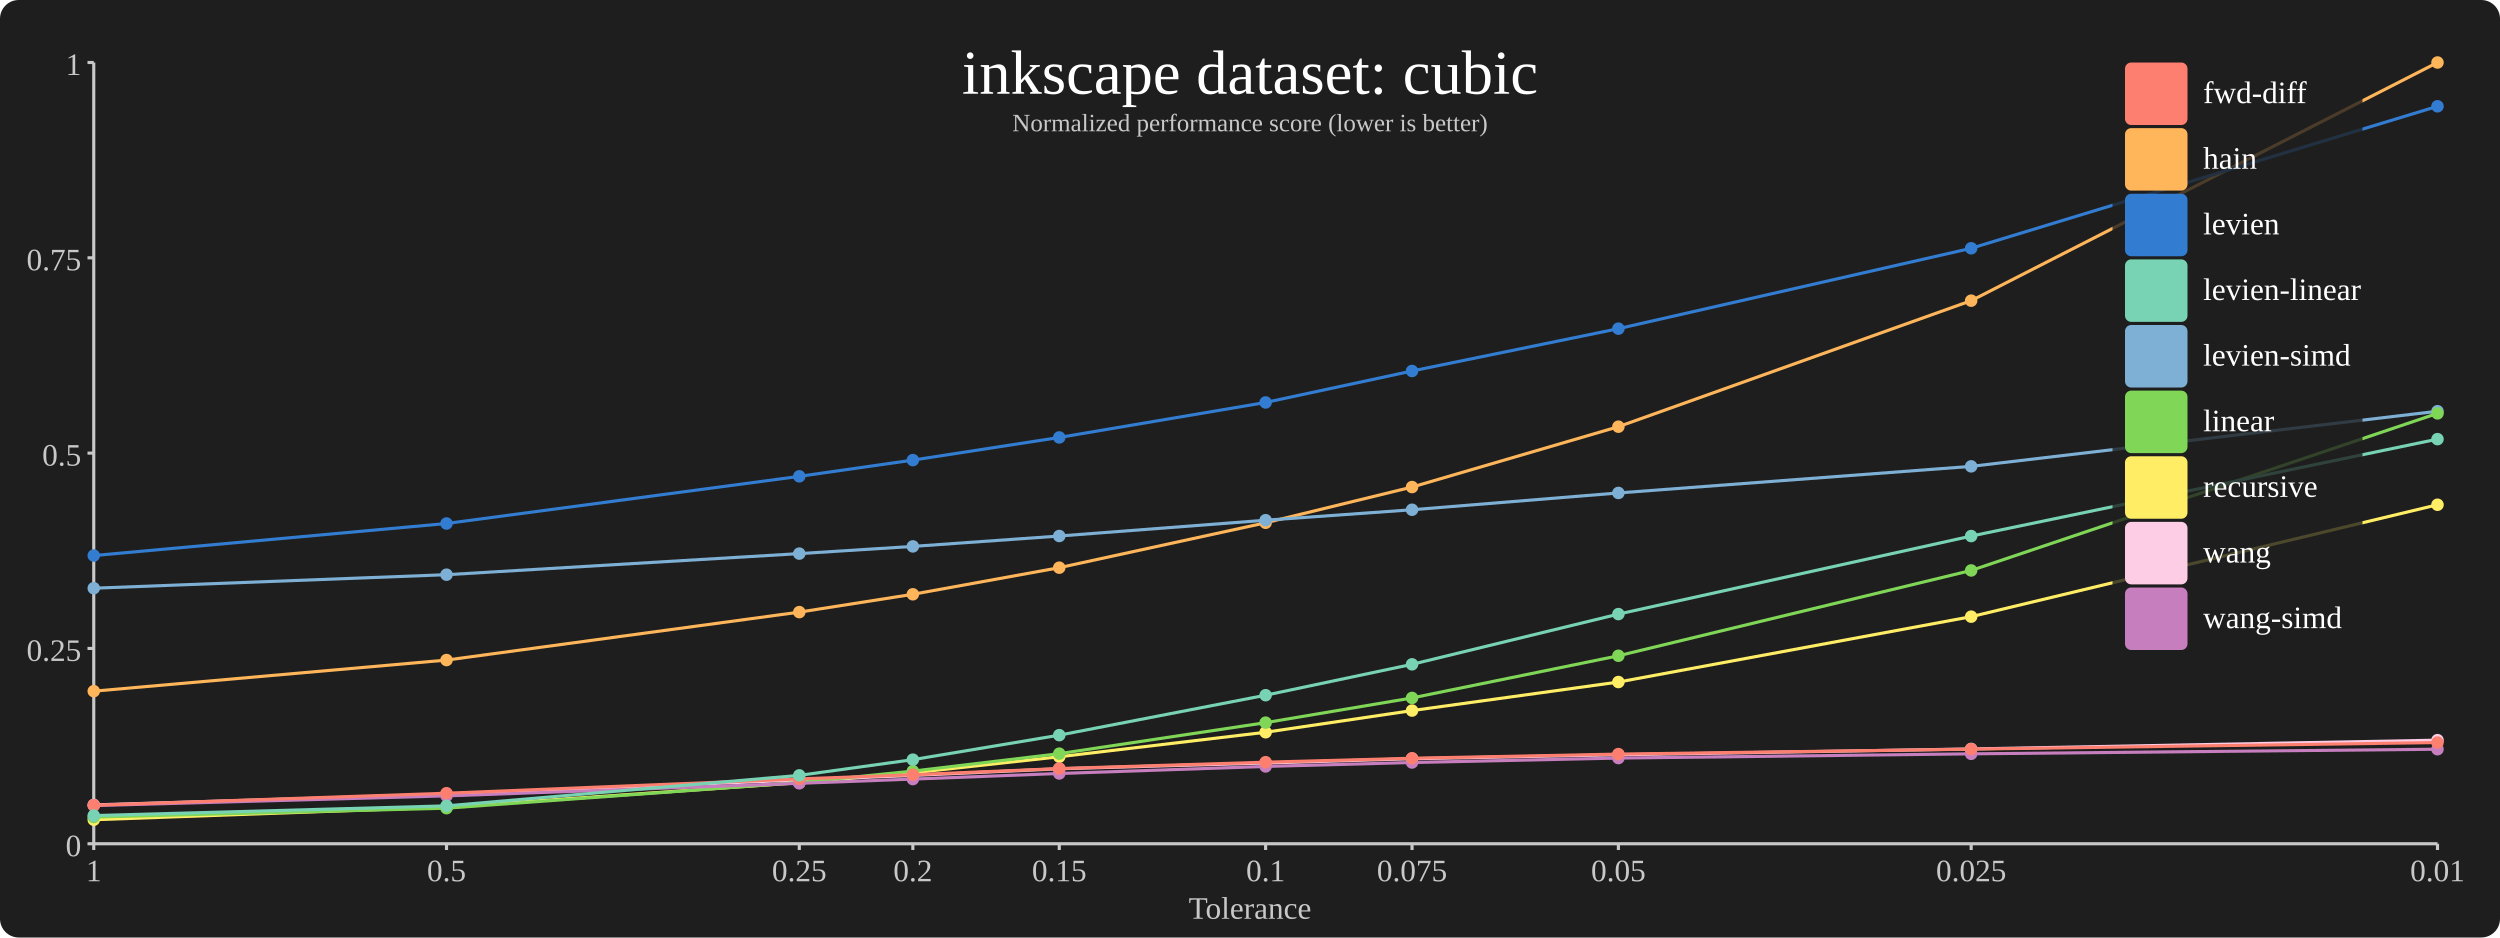
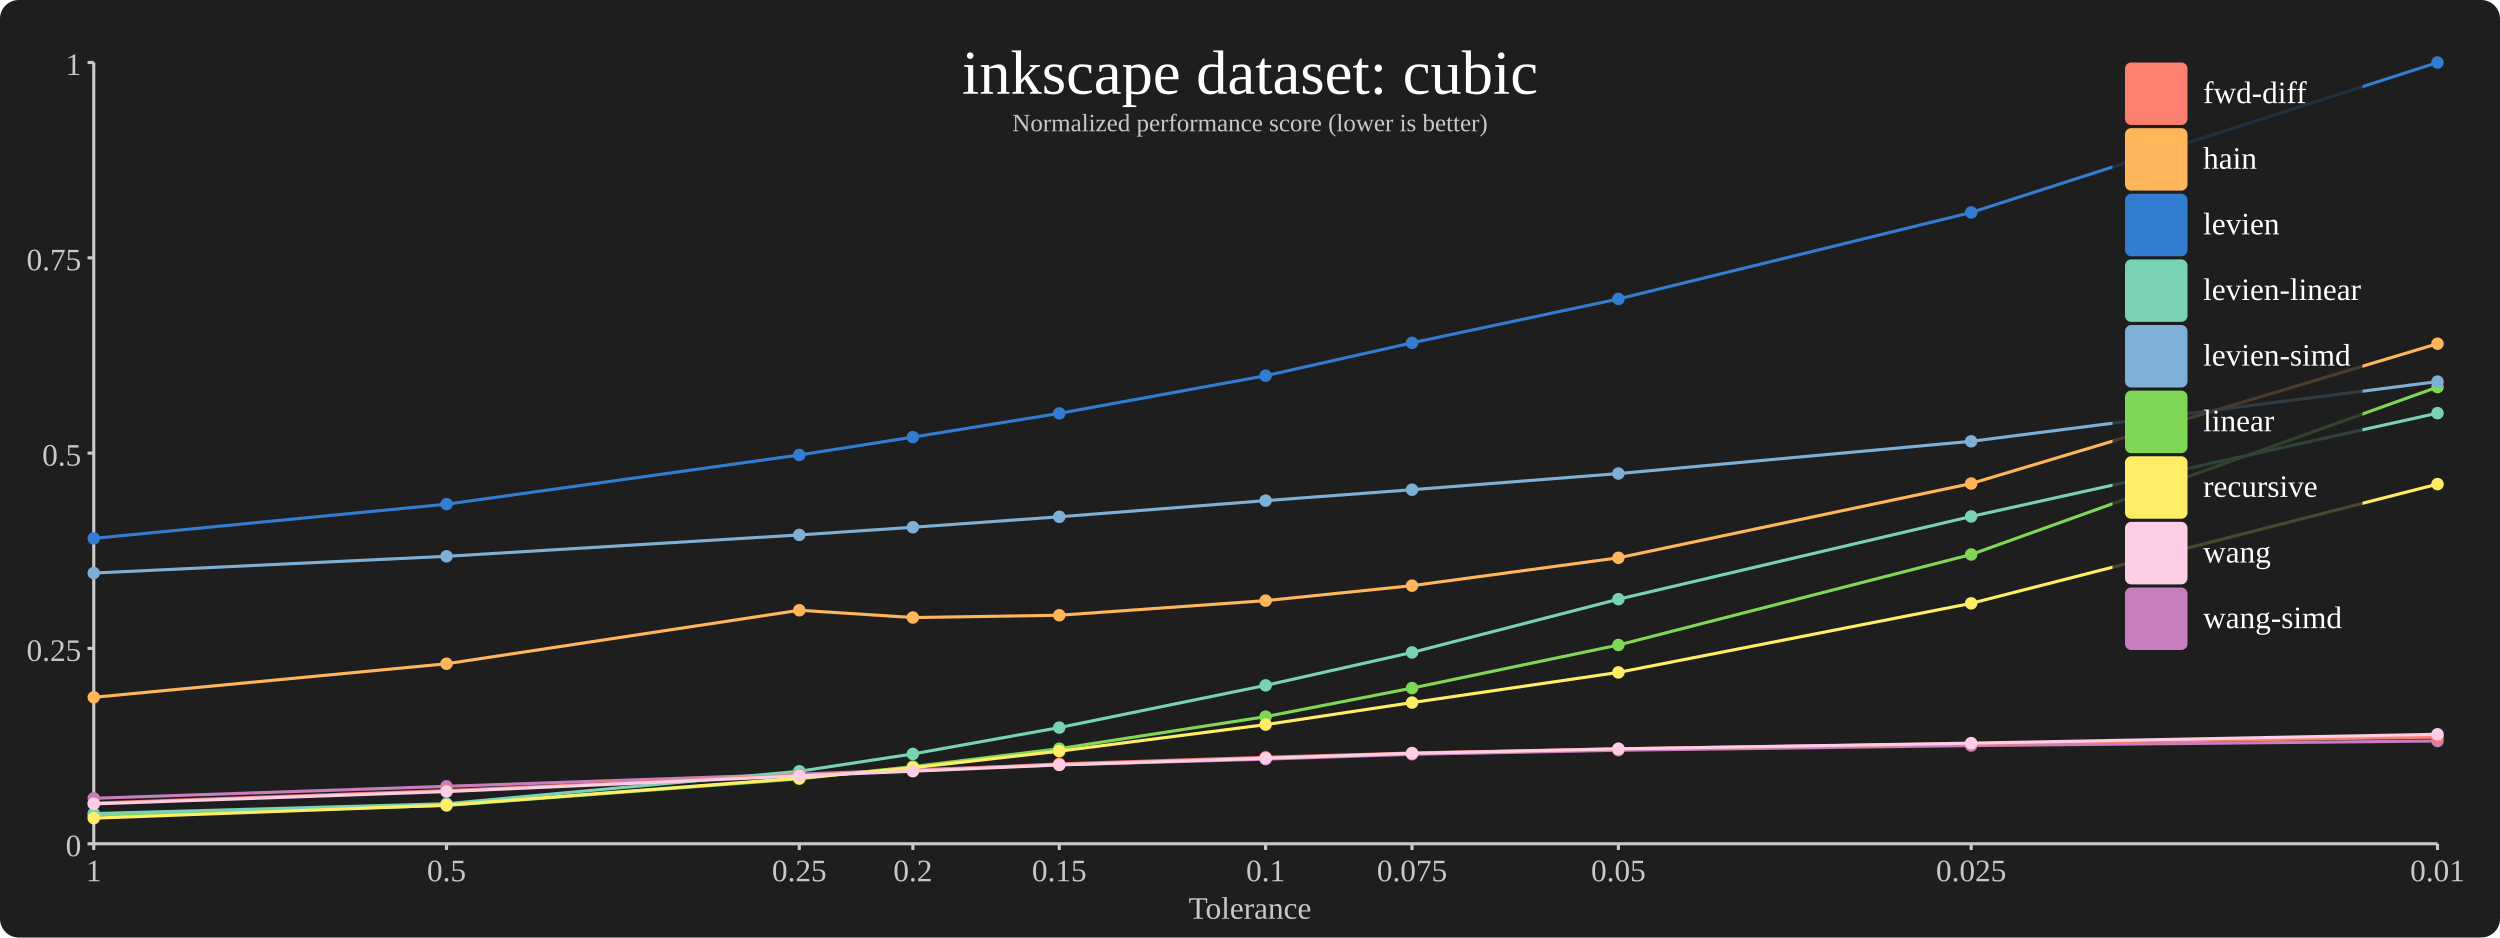
<svg xmlns="http://www.w3.org/2000/svg" viewBox="0 0 800 300">
  <rect x="0" y="0" width="800" height="300" ry="6" style="fill:rgb(30,30,30);stroke:none;fill-opacity:1;stroke-opacity:1;" />
  <path d="M 30 20 L 30 270" style="stroke:rgb(200,200,200);stroke-width:1" />
  <path d="M 30 270 L 780 270" style="stroke:rgb(200,200,200);stroke-width:1" />
  <path d="M 780 270 L 780 272" style="stroke:rgb(200,200,200);stroke-width:1" />
  <text x="780" y="282" style="font-size:10px;fill:rgb(200,200,200);text-anchor:middle;text-align:center;"> 0.01 </text>
  <path d="M 630.772 270 L 630.772 272" style="stroke:rgb(200,200,200);stroke-width:1" />
  <text x="630.772" y="282" style="font-size:10px;fill:rgb(200,200,200);text-anchor:middle;text-align:center;"> 0.025 </text>
  <path d="M 517.886 270 L 517.886 272" style="stroke:rgb(200,200,200);stroke-width:1" />
  <text x="517.886" y="282" style="font-size:10px;fill:rgb(200,200,200);text-anchor:middle;text-align:center;"> 0.05 </text>
  <path d="M 451.852 270 L 451.852 272" style="stroke:rgb(200,200,200);stroke-width:1" />
  <text x="451.852" y="282" style="font-size:10px;fill:rgb(200,200,200);text-anchor:middle;text-align:center;"> 0.075 </text>
  <path d="M 405 270 L 405 272" style="stroke:rgb(200,200,200);stroke-width:1" />
  <text x="405" y="282" style="font-size:10px;fill:rgb(200,200,200);text-anchor:middle;text-align:center;"> 0.1 </text>
  <path d="M 338.966 270 L 338.966 272" style="stroke:rgb(200,200,200);stroke-width:1" />
  <text x="338.966" y="282" style="font-size:10px;fill:rgb(200,200,200);text-anchor:middle;text-align:center;"> 0.15 </text>
  <path d="M 292.114 270 L 292.114 272" style="stroke:rgb(200,200,200);stroke-width:1" />
  <text x="292.114" y="282" style="font-size:10px;fill:rgb(200,200,200);text-anchor:middle;text-align:center;"> 0.2 </text>
  <path d="M 255.773 270 L 255.773 272" style="stroke:rgb(200,200,200);stroke-width:1" />
  <text x="255.773" y="282" style="font-size:10px;fill:rgb(200,200,200);text-anchor:middle;text-align:center;"> 0.25 </text>
  <path d="M 142.886 270 L 142.886 272" style="stroke:rgb(200,200,200);stroke-width:1" />
  <text x="142.886" y="282" style="font-size:10px;fill:rgb(200,200,200);text-anchor:middle;text-align:center;"> 0.5 </text>
  <path d="M 30 270 L 30 272" style="stroke:rgb(200,200,200);stroke-width:1" />
  <text x="30" y="282" style="font-size:10px;fill:rgb(200,200,200);text-anchor:middle;text-align:center;"> 1 </text>
  <path d="M 28 270 L 30 270" style="stroke:rgb(200,200,200);stroke-width:1" />
  <text x="26" y="274" style="font-size:10px;fill:rgb(200,200,200);text-anchor:end;text-align:right;"> 0 </text>
  <path d="M 28 207.5 L 30 207.5" style="stroke:rgb(200,200,200);stroke-width:1" />
  <text x="26" y="211.5" style="font-size:10px;fill:rgb(200,200,200);text-anchor:end;text-align:right;"> 0.25 </text>
  <path d="M 28 145 L 30 145" style="stroke:rgb(200,200,200);stroke-width:1" />
  <text x="26" y="149" style="font-size:10px;fill:rgb(200,200,200);text-anchor:end;text-align:right;"> 0.5 </text>
  <path d="M 28 82.5 L 30 82.5" style="stroke:rgb(200,200,200);stroke-width:1" />
  <text x="26" y="86.5" style="font-size:10px;fill:rgb(200,200,200);text-anchor:end;text-align:right;"> 0.75 </text>
  <path d="M 28 20 L 30 20" style="stroke:rgb(200,200,200);stroke-width:1" />
  <text x="26" y="24" style="font-size:10px;fill:rgb(200,200,200);text-anchor:end;text-align:right;"> 1 </text>
  <text x="400" y="294" style="font-size:10px;fill:rgb(200,200,200);text-anchor:middle;text-align:center;"> Tolerance </text>
-   <circle cx="780" cy="20" r="2" style="fill:rgb(255,181,90);stroke:none;fill-opacity:1;stroke-opacity:1;" />
-   <path d="M 780 20 L 630.772 96.215" style="stroke:rgb(255,181,90);stroke-width:1" />
-   <circle cx="630.772" cy="96.215" r="2" style="fill:rgb(255,181,90);stroke:none;fill-opacity:1;stroke-opacity:1;" />
-   <path d="M 630.772 96.215 L 517.886 136.537" style="stroke:rgb(255,181,90);stroke-width:1" />
-   <circle cx="517.886" cy="136.537" r="2" style="fill:rgb(255,181,90);stroke:none;fill-opacity:1;stroke-opacity:1;" />
-   <path d="M 517.886 136.537 L 451.852 155.855" style="stroke:rgb(255,181,90);stroke-width:1" />
-   <circle cx="451.852" cy="155.855" r="2" style="fill:rgb(255,181,90);stroke:none;fill-opacity:1;stroke-opacity:1;" />
-   <path d="M 451.852 155.855 L 405 167.287" style="stroke:rgb(255,181,90);stroke-width:1" />
-   <circle cx="405" cy="167.287" r="2" style="fill:rgb(255,181,90);stroke:none;fill-opacity:1;stroke-opacity:1;" />
-   <path d="M 405 167.287 L 338.966 181.655" style="stroke:rgb(255,181,90);stroke-width:1" />
-   <circle cx="338.966" cy="181.655" r="2" style="fill:rgb(255,181,90);stroke:none;fill-opacity:1;stroke-opacity:1;" />
-   <path d="M 338.966 181.655 L 292.114 190.17" style="stroke:rgb(255,181,90);stroke-width:1" />
-   <circle cx="292.114" cy="190.17" r="2" style="fill:rgb(255,181,90);stroke:none;fill-opacity:1;stroke-opacity:1;" />
-   <path d="M 292.114 190.17 L 255.773 195.877" style="stroke:rgb(255,181,90);stroke-width:1" />
-   <circle cx="255.773" cy="195.877" r="2" style="fill:rgb(255,181,90);stroke:none;fill-opacity:1;stroke-opacity:1;" />
-   <path d="M 255.773 195.877 L 142.886 211.22" style="stroke:rgb(255,181,90);stroke-width:1" />
-   <circle cx="142.886" cy="211.22" r="2" style="fill:rgb(255,181,90);stroke:none;fill-opacity:1;stroke-opacity:1;" />
-   <path d="M 142.886 211.22 L 30 221.175" style="stroke:rgb(255,181,90);stroke-width:1" />
-   <circle cx="30" cy="221.175" r="2" style="fill:rgb(255,181,90);stroke:none;fill-opacity:1;stroke-opacity:1;" />
-   <circle cx="780" cy="161.52" r="2" style="fill:rgb(255,238,101);stroke:none;fill-opacity:1;stroke-opacity:1;" />
-   <path d="M 780 161.52 L 630.772 197.332" style="stroke:rgb(255,238,101);stroke-width:1" />
-   <circle cx="630.772" cy="197.332" r="2" style="fill:rgb(255,238,101);stroke:none;fill-opacity:1;stroke-opacity:1;" />
-   <path d="M 630.772 197.332 L 517.886 218.25" style="stroke:rgb(255,238,101);stroke-width:1" />
-   <circle cx="517.886" cy="218.25" r="2" style="fill:rgb(255,238,101);stroke:none;fill-opacity:1;stroke-opacity:1;" />
-   <path d="M 517.886 218.25 L 451.852 227.382" style="stroke:rgb(255,238,101);stroke-width:1" />
-   <circle cx="451.852" cy="227.382" r="2" style="fill:rgb(255,238,101);stroke:none;fill-opacity:1;stroke-opacity:1;" />
-   <path d="M 451.852 227.382 L 405 234.317" style="stroke:rgb(255,238,101);stroke-width:1" />
-   <circle cx="405" cy="234.317" r="2" style="fill:rgb(255,238,101);stroke:none;fill-opacity:1;stroke-opacity:1;" />
-   <path d="M 405 234.317 L 338.966 242.157" style="stroke:rgb(255,238,101);stroke-width:1" />
-   <circle cx="338.966" cy="242.157" r="2" style="fill:rgb(255,238,101);stroke:none;fill-opacity:1;stroke-opacity:1;" />
-   <path d="M 338.966 242.157 L 292.114 247.295" style="stroke:rgb(255,238,101);stroke-width:1" />
-   <circle cx="292.114" cy="247.295" r="2" style="fill:rgb(255,238,101);stroke:none;fill-opacity:1;stroke-opacity:1;" />
-   <path d="M 292.114 247.295 L 255.773 250.465" style="stroke:rgb(255,238,101);stroke-width:1" />
-   <circle cx="255.773" cy="250.465" r="2" style="fill:rgb(255,238,101);stroke:none;fill-opacity:1;stroke-opacity:1;" />
-   <path d="M 255.773 250.465 L 142.886 258.267" style="stroke:rgb(255,238,101);stroke-width:1" />
-   <circle cx="142.886" cy="258.267" r="2" style="fill:rgb(255,238,101);stroke:none;fill-opacity:1;stroke-opacity:1;" />
-   <path d="M 142.886 258.267 L 30 262.315" style="stroke:rgb(255,238,101);stroke-width:1" />
-   <circle cx="30" cy="262.315" r="2" style="fill:rgb(255,238,101);stroke:none;fill-opacity:1;stroke-opacity:1;" />
-   <circle cx="780" cy="236.853" r="2" style="fill:rgb(253,204,229);stroke:none;fill-opacity:1;stroke-opacity:1;" />
-   <path d="M 780 236.853 L 630.772 239.665" style="stroke:rgb(253,204,229);stroke-width:1" />
-   <circle cx="630.772" cy="239.665" r="2" style="fill:rgb(253,204,229);stroke:none;fill-opacity:1;stroke-opacity:1;" />
-   <path d="M 630.772 239.665 L 517.886 241.525" style="stroke:rgb(253,204,229);stroke-width:1" />
-   <circle cx="517.886" cy="241.525" r="2" style="fill:rgb(253,204,229);stroke:none;fill-opacity:1;stroke-opacity:1;" />
-   <path d="M 517.886 241.525 L 451.852 242.79" style="stroke:rgb(253,204,229);stroke-width:1" />
-   <circle cx="451.852" cy="242.79" r="2" style="fill:rgb(253,204,229);stroke:none;fill-opacity:1;stroke-opacity:1;" />
-   <path d="M 451.852 242.79 L 405 244.165" style="stroke:rgb(253,204,229);stroke-width:1" />
-   <circle cx="405" cy="244.165" r="2" style="fill:rgb(253,204,229);stroke:none;fill-opacity:1;stroke-opacity:1;" />
-   <path d="M 405 244.165 L 338.966 245.998" style="stroke:rgb(253,204,229);stroke-width:1" />
-   <circle cx="338.966" cy="245.998" r="2" style="fill:rgb(253,204,229);stroke:none;fill-opacity:1;stroke-opacity:1;" />
-   <path d="M 338.966 245.998 L 292.114 248.125" style="stroke:rgb(253,204,229);stroke-width:1" />
-   <circle cx="292.114" cy="248.125" r="2" style="fill:rgb(253,204,229);stroke:none;fill-opacity:1;stroke-opacity:1;" />
-   <path d="M 292.114 248.125 L 255.773 249.577" style="stroke:rgb(253,204,229);stroke-width:1" />
-   <circle cx="255.773" cy="249.577" r="2" style="fill:rgb(253,204,229);stroke:none;fill-opacity:1;stroke-opacity:1;" />
-   <path d="M 255.773 249.577 L 142.886 254.15" style="stroke:rgb(253,204,229);stroke-width:1" />
-   <circle cx="142.886" cy="254.15" r="2" style="fill:rgb(253,204,229);stroke:none;fill-opacity:1;stroke-opacity:1;" />
-   <path d="M 142.886 254.15 L 30 257.562" style="stroke:rgb(253,204,229);stroke-width:1" />
-   <circle cx="30" cy="257.562" r="2" style="fill:rgb(253,204,229);stroke:none;fill-opacity:1;stroke-opacity:1;" />
-   <circle cx="780" cy="131.595" r="2" style="fill:rgb(126,176,213);stroke:none;fill-opacity:1;stroke-opacity:1;" />
-   <path d="M 780 131.595 L 630.772 149.235" style="stroke:rgb(126,176,213);stroke-width:1" />
-   <circle cx="630.772" cy="149.235" r="2" style="fill:rgb(126,176,213);stroke:none;fill-opacity:1;stroke-opacity:1;" />
-   <path d="M 630.772 149.235 L 517.886 157.743" style="stroke:rgb(126,176,213);stroke-width:1" />
-   <circle cx="517.886" cy="157.743" r="2" style="fill:rgb(126,176,213);stroke:none;fill-opacity:1;stroke-opacity:1;" />
-   <path d="M 517.886 157.743 L 451.852 163.12" style="stroke:rgb(126,176,213);stroke-width:1" />
-   <circle cx="451.852" cy="163.12" r="2" style="fill:rgb(126,176,213);stroke:none;fill-opacity:1;stroke-opacity:1;" />
-   <path d="M 451.852 163.12 L 405 166.468" style="stroke:rgb(126,176,213);stroke-width:1" />
-   <circle cx="405" cy="166.468" r="2" style="fill:rgb(126,176,213);stroke:none;fill-opacity:1;stroke-opacity:1;" />
-   <path d="M 405 166.468 L 338.966 171.522" style="stroke:rgb(126,176,213);stroke-width:1" />
-   <circle cx="338.966" cy="171.522" r="2" style="fill:rgb(126,176,213);stroke:none;fill-opacity:1;stroke-opacity:1;" />
-   <path d="M 338.966 171.522 L 292.114 174.85" style="stroke:rgb(126,176,213);stroke-width:1" />
-   <circle cx="292.114" cy="174.85" r="2" style="fill:rgb(126,176,213);stroke:none;fill-opacity:1;stroke-opacity:1;" />
-   <path d="M 292.114 174.85 L 255.773 177.155" style="stroke:rgb(126,176,213);stroke-width:1" />
-   <circle cx="255.773" cy="177.155" r="2" style="fill:rgb(126,176,213);stroke:none;fill-opacity:1;stroke-opacity:1;" />
-   <path d="M 255.773 177.155 L 142.886 183.9" style="stroke:rgb(126,176,213);stroke-width:1" />
-   <circle cx="142.886" cy="183.9" r="2" style="fill:rgb(126,176,213);stroke:none;fill-opacity:1;stroke-opacity:1;" />
-   <path d="M 142.886 183.9 L 30 188.228" style="stroke:rgb(126,176,213);stroke-width:1" />
-   <circle cx="30" cy="188.228" r="2" style="fill:rgb(126,176,213);stroke:none;fill-opacity:1;stroke-opacity:1;" />
-   <circle cx="780" cy="132.278" r="2" style="fill:rgb(128,214,87);stroke:none;fill-opacity:1;stroke-opacity:1;" />
-   <path d="M 780 132.278 L 630.772 182.54" style="stroke:rgb(128,214,87);stroke-width:1" />
-   <circle cx="630.772" cy="182.54" r="2" style="fill:rgb(128,214,87);stroke:none;fill-opacity:1;stroke-opacity:1;" />
-   <path d="M 630.772 182.54 L 517.886 209.845" style="stroke:rgb(128,214,87);stroke-width:1" />
-   <circle cx="517.886" cy="209.845" r="2" style="fill:rgb(128,214,87);stroke:none;fill-opacity:1;stroke-opacity:1;" />
-   <path d="M 517.886 209.845 L 451.852 223.338" style="stroke:rgb(128,214,87);stroke-width:1" />
-   <circle cx="451.852" cy="223.338" r="2" style="fill:rgb(128,214,87);stroke:none;fill-opacity:1;stroke-opacity:1;" />
-   <path d="M 451.852 223.338 L 405 231.248" style="stroke:rgb(128,214,87);stroke-width:1" />
-   <circle cx="405" cy="231.248" r="2" style="fill:rgb(128,214,87);stroke:none;fill-opacity:1;stroke-opacity:1;" />
-   <path d="M 405 231.248 L 338.966 241.167" style="stroke:rgb(128,214,87);stroke-width:1" />
-   <circle cx="338.966" cy="241.167" r="2" style="fill:rgb(128,214,87);stroke:none;fill-opacity:1;stroke-opacity:1;" />
-   <path d="M 338.966 241.167 L 292.114 246.75" style="stroke:rgb(128,214,87);stroke-width:1" />
-   <circle cx="292.114" cy="246.75" r="2" style="fill:rgb(128,214,87);stroke:none;fill-opacity:1;stroke-opacity:1;" />
-   <path d="M 292.114 246.75 L 255.773 250.403" style="stroke:rgb(128,214,87);stroke-width:1" />
-   <circle cx="255.773" cy="250.403" r="2" style="fill:rgb(128,214,87);stroke:none;fill-opacity:1;stroke-opacity:1;" />
-   <path d="M 255.773 250.403 L 142.886 258.618" style="stroke:rgb(128,214,87);stroke-width:1" />
-   <circle cx="142.886" cy="258.618" r="2" style="fill:rgb(128,214,87);stroke:none;fill-opacity:1;stroke-opacity:1;" />
-   <path d="M 142.886 258.618 L 30 261.46" style="stroke:rgb(128,214,87);stroke-width:1" />
-   <circle cx="30" cy="261.46" r="2" style="fill:rgb(128,214,87);stroke:none;fill-opacity:1;stroke-opacity:1;" />
-   <circle cx="780" cy="239.75" r="2" style="fill:rgb(199,126,190);stroke:none;fill-opacity:1;stroke-opacity:1;" />
-   <path d="M 780 239.75 L 630.772 241.228" style="stroke:rgb(199,126,190);stroke-width:1" />
-   <circle cx="630.772" cy="241.228" r="2" style="fill:rgb(199,126,190);stroke:none;fill-opacity:1;stroke-opacity:1;" />
-   <path d="M 630.772 241.228 L 517.886 242.583" style="stroke:rgb(199,126,190);stroke-width:1" />
-   <circle cx="517.886" cy="242.583" r="2" style="fill:rgb(199,126,190);stroke:none;fill-opacity:1;stroke-opacity:1;" />
-   <path d="M 517.886 242.583 L 451.852 244.002" style="stroke:rgb(199,126,190);stroke-width:1" />
-   <circle cx="451.852" cy="244.002" r="2" style="fill:rgb(199,126,190);stroke:none;fill-opacity:1;stroke-opacity:1;" />
-   <path d="M 451.852 244.002 L 405 245.257" style="stroke:rgb(199,126,190);stroke-width:1" />
-   <circle cx="405" cy="245.257" r="2" style="fill:rgb(199,126,190);stroke:none;fill-opacity:1;stroke-opacity:1;" />
-   <path d="M 405 245.257 L 338.966 247.512" style="stroke:rgb(199,126,190);stroke-width:1" />
-   <circle cx="338.966" cy="247.512" r="2" style="fill:rgb(199,126,190);stroke:none;fill-opacity:1;stroke-opacity:1;" />
-   <path d="M 338.966 247.512 L 292.114 249.308" style="stroke:rgb(199,126,190);stroke-width:1" />
-   <circle cx="292.114" cy="249.308" r="2" style="fill:rgb(199,126,190);stroke:none;fill-opacity:1;stroke-opacity:1;" />
-   <path d="M 292.114 249.308 L 255.773 250.657" style="stroke:rgb(199,126,190);stroke-width:1" />
-   <circle cx="255.773" cy="250.657" r="2" style="fill:rgb(199,126,190);stroke:none;fill-opacity:1;stroke-opacity:1;" />
-   <path d="M 255.773 250.657 L 142.886 254.678" style="stroke:rgb(199,126,190);stroke-width:1" />
-   <circle cx="142.886" cy="254.678" r="2" style="fill:rgb(199,126,190);stroke:none;fill-opacity:1;stroke-opacity:1;" />
-   <path d="M 142.886 254.678 L 30 257.783" style="stroke:rgb(199,126,190);stroke-width:1" />
-   <circle cx="30" cy="257.783" r="2" style="fill:rgb(199,126,190);stroke:none;fill-opacity:1;stroke-opacity:1;" />
-   <circle cx="780" cy="34.012" r="2" style="fill:rgb(50,125,209);stroke:none;fill-opacity:1;stroke-opacity:1;" />
-   <path d="M 780 34.012 L 630.772 79.45" style="stroke:rgb(50,125,209);stroke-width:1" />
-   <circle cx="630.772" cy="79.45" r="2" style="fill:rgb(50,125,209);stroke:none;fill-opacity:1;stroke-opacity:1;" />
-   <path d="M 630.772 79.45 L 517.886 105.172" style="stroke:rgb(50,125,209);stroke-width:1" />
-   <circle cx="517.886" cy="105.172" r="2" style="fill:rgb(50,125,209);stroke:none;fill-opacity:1;stroke-opacity:1;" />
-   <path d="M 517.886 105.172 L 451.852 118.715" style="stroke:rgb(50,125,209);stroke-width:1" />
-   <circle cx="451.852" cy="118.715" r="2" style="fill:rgb(50,125,209);stroke:none;fill-opacity:1;stroke-opacity:1;" />
-   <path d="M 451.852 118.715 L 405 128.782" style="stroke:rgb(50,125,209);stroke-width:1" />
-   <circle cx="405" cy="128.782" r="2" style="fill:rgb(50,125,209);stroke:none;fill-opacity:1;stroke-opacity:1;" />
-   <path d="M 405 128.782 L 338.966 139.982" style="stroke:rgb(50,125,209);stroke-width:1" />
-   <circle cx="338.966" cy="139.982" r="2" style="fill:rgb(50,125,209);stroke:none;fill-opacity:1;stroke-opacity:1;" />
-   <path d="M 338.966 139.982 L 292.114 147.232" style="stroke:rgb(50,125,209);stroke-width:1" />
-   <circle cx="292.114" cy="147.232" r="2" style="fill:rgb(50,125,209);stroke:none;fill-opacity:1;stroke-opacity:1;" />
-   <path d="M 292.114 147.232 L 255.773 152.427" style="stroke:rgb(50,125,209);stroke-width:1" />
-   <circle cx="255.773" cy="152.427" r="2" style="fill:rgb(50,125,209);stroke:none;fill-opacity:1;stroke-opacity:1;" />
-   <path d="M 255.773 152.427 L 142.886 167.518" style="stroke:rgb(50,125,209);stroke-width:1" />
-   <circle cx="142.886" cy="167.518" r="2" style="fill:rgb(50,125,209);stroke:none;fill-opacity:1;stroke-opacity:1;" />
-   <path d="M 142.886 167.518 L 30 177.775" style="stroke:rgb(50,125,209);stroke-width:1" />
-   <circle cx="30" cy="177.775" r="2" style="fill:rgb(50,125,209);stroke:none;fill-opacity:1;stroke-opacity:1;" />
-   <circle cx="780" cy="237.618" r="2" style="fill:rgb(253,127,111);stroke:none;fill-opacity:1;stroke-opacity:1;" />
-   <path d="M 780 237.618 L 630.772 239.722" style="stroke:rgb(253,127,111);stroke-width:1" />
-   <circle cx="630.772" cy="239.722" r="2" style="fill:rgb(253,127,111);stroke:none;fill-opacity:1;stroke-opacity:1;" />
-   <path d="M 630.772 239.722 L 517.886 241.31" style="stroke:rgb(253,127,111);stroke-width:1" />
-   <circle cx="517.886" cy="241.31" r="2" style="fill:rgb(253,127,111);stroke:none;fill-opacity:1;stroke-opacity:1;" />
-   <path d="M 517.886 241.31 L 451.852 242.637" style="stroke:rgb(253,127,111);stroke-width:1" />
-   <circle cx="451.852" cy="242.637" r="2" style="fill:rgb(253,127,111);stroke:none;fill-opacity:1;stroke-opacity:1;" />
-   <path d="M 451.852 242.637 L 405 243.897" style="stroke:rgb(253,127,111);stroke-width:1" />
-   <circle cx="405" cy="243.897" r="2" style="fill:rgb(253,127,111);stroke:none;fill-opacity:1;stroke-opacity:1;" />
-   <path d="M 405 243.897 L 338.966 245.93" style="stroke:rgb(253,127,111);stroke-width:1" />
-   <circle cx="338.966" cy="245.93" r="2" style="fill:rgb(253,127,111);stroke:none;fill-opacity:1;stroke-opacity:1;" />
-   <path d="M 338.966 245.93 L 292.114 247.912" style="stroke:rgb(253,127,111);stroke-width:1" />
-   <circle cx="292.114" cy="247.912" r="2" style="fill:rgb(253,127,111);stroke:none;fill-opacity:1;stroke-opacity:1;" />
-   <path d="M 292.114 247.912 L 255.773 249.248" style="stroke:rgb(253,127,111);stroke-width:1" />
-   <circle cx="255.773" cy="249.248" r="2" style="fill:rgb(253,127,111);stroke:none;fill-opacity:1;stroke-opacity:1;" />
-   <path d="M 255.773 249.248 L 142.886 253.827" style="stroke:rgb(253,127,111);stroke-width:1" />
-   <circle cx="142.886" cy="253.827" r="2" style="fill:rgb(253,127,111);stroke:none;fill-opacity:1;stroke-opacity:1;" />
-   <path d="M 142.886 253.827 L 30 257.678" style="stroke:rgb(253,127,111);stroke-width:1" />
-   <circle cx="30" cy="257.678" r="2" style="fill:rgb(253,127,111);stroke:none;fill-opacity:1;stroke-opacity:1;" />
-   <circle cx="780" cy="140.523" r="2" style="fill:rgb(119,211,179);stroke:none;fill-opacity:1;stroke-opacity:1;" />
-   <path d="M 780 140.523 L 630.772 171.54" style="stroke:rgb(119,211,179);stroke-width:1" />
-   <circle cx="630.772" cy="171.54" r="2" style="fill:rgb(119,211,179);stroke:none;fill-opacity:1;stroke-opacity:1;" />
-   <path d="M 630.772 171.54 L 517.886 196.51" style="stroke:rgb(119,211,179);stroke-width:1" />
-   <circle cx="517.886" cy="196.51" r="2" style="fill:rgb(119,211,179);stroke:none;fill-opacity:1;stroke-opacity:1;" />
-   <path d="M 517.886 196.51 L 451.852 212.583" style="stroke:rgb(119,211,179);stroke-width:1" />
-   <circle cx="451.852" cy="212.583" r="2" style="fill:rgb(119,211,179);stroke:none;fill-opacity:1;stroke-opacity:1;" />
-   <path d="M 451.852 212.583 L 405 222.465" style="stroke:rgb(119,211,179);stroke-width:1" />
-   <circle cx="405" cy="222.465" r="2" style="fill:rgb(119,211,179);stroke:none;fill-opacity:1;stroke-opacity:1;" />
-   <path d="M 405 222.465 L 338.966 235.25" style="stroke:rgb(119,211,179);stroke-width:1" />
-   <circle cx="338.966" cy="235.25" r="2" style="fill:rgb(119,211,179);stroke:none;fill-opacity:1;stroke-opacity:1;" />
-   <path d="M 338.966 235.25 L 292.114 243.088" style="stroke:rgb(119,211,179);stroke-width:1" />
-   <circle cx="292.114" cy="243.088" r="2" style="fill:rgb(119,211,179);stroke:none;fill-opacity:1;stroke-opacity:1;" />
-   <path d="M 292.114 243.088 L 255.773 248.115" style="stroke:rgb(119,211,179);stroke-width:1" />
-   <circle cx="255.773" cy="248.115" r="2" style="fill:rgb(119,211,179);stroke:none;fill-opacity:1;stroke-opacity:1;" />
-   <path d="M 255.773 248.115 L 142.886 257.87" style="stroke:rgb(119,211,179);stroke-width:1" />
-   <circle cx="142.886" cy="257.87" r="2" style="fill:rgb(119,211,179);stroke:none;fill-opacity:1;stroke-opacity:1;" />
-   <path d="M 142.886 257.87 L 30 260.978" style="stroke:rgb(119,211,179);stroke-width:1" />
-   <circle cx="30" cy="260.978" r="2" style="fill:rgb(119,211,179);stroke:none;fill-opacity:1;stroke-opacity:1;" />
+   <circle cx="780" cy="123.862" r="2" style="fill:rgb(128,214,87);stroke:none;fill-opacity:1;stroke-opacity:1;" />
+   <path d="M 780 123.862 L 630.772 177.435" style="stroke:rgb(128,214,87);stroke-width:1" />
+   <circle cx="630.772" cy="177.435" r="2" style="fill:rgb(128,214,87);stroke:none;fill-opacity:1;stroke-opacity:1;" />
+   <path d="M 630.772 177.435 L 517.886 206.403" style="stroke:rgb(128,214,87);stroke-width:1" />
+   <circle cx="517.886" cy="206.403" r="2" style="fill:rgb(128,214,87);stroke:none;fill-opacity:1;stroke-opacity:1;" />
+   <path d="M 517.886 206.403 L 451.852 220.188" style="stroke:rgb(128,214,87);stroke-width:1" />
+   <circle cx="451.852" cy="220.188" r="2" style="fill:rgb(128,214,87);stroke:none;fill-opacity:1;stroke-opacity:1;" />
+   <path d="M 451.852 220.188 L 405 229.32" style="stroke:rgb(128,214,87);stroke-width:1" />
+   <circle cx="405" cy="229.32" r="2" style="fill:rgb(128,214,87);stroke:none;fill-opacity:1;stroke-opacity:1;" />
+   <path d="M 405 229.32 L 338.966 239.575" style="stroke:rgb(128,214,87);stroke-width:1" />
+   <circle cx="338.966" cy="239.575" r="2" style="fill:rgb(128,214,87);stroke:none;fill-opacity:1;stroke-opacity:1;" />
+   <path d="M 338.966 239.575 L 292.114 245.312" style="stroke:rgb(128,214,87);stroke-width:1" />
+   <circle cx="292.114" cy="245.312" r="2" style="fill:rgb(128,214,87);stroke:none;fill-opacity:1;stroke-opacity:1;" />
+   <path d="M 292.114 245.312 L 255.773 249.215" style="stroke:rgb(128,214,87);stroke-width:1" />
+   <circle cx="255.773" cy="249.215" r="2" style="fill:rgb(128,214,87);stroke:none;fill-opacity:1;stroke-opacity:1;" />
+   <path d="M 255.773 249.215 L 142.886 257.748" style="stroke:rgb(128,214,87);stroke-width:1" />
+   <circle cx="142.886" cy="257.748" r="2" style="fill:rgb(128,214,87);stroke:none;fill-opacity:1;stroke-opacity:1;" />
+   <path d="M 142.886 257.748 L 30 260.89" style="stroke:rgb(128,214,87);stroke-width:1" />
+   <circle cx="30" cy="260.89" r="2" style="fill:rgb(128,214,87);stroke:none;fill-opacity:1;stroke-opacity:1;" />
+   <circle cx="780" cy="109.987" r="2" style="fill:rgb(255,181,90);stroke:none;fill-opacity:1;stroke-opacity:1;" />
+   <path d="M 780 109.987 L 630.772 154.732" style="stroke:rgb(255,181,90);stroke-width:1" />
+   <circle cx="630.772" cy="154.732" r="2" style="fill:rgb(255,181,90);stroke:none;fill-opacity:1;stroke-opacity:1;" />
+   <path d="M 630.772 154.732 L 517.886 178.493" style="stroke:rgb(255,181,90);stroke-width:1" />
+   <circle cx="517.886" cy="178.493" r="2" style="fill:rgb(255,181,90);stroke:none;fill-opacity:1;stroke-opacity:1;" />
+   <path d="M 517.886 178.493 L 451.852 187.41" style="stroke:rgb(255,181,90);stroke-width:1" />
+   <circle cx="451.852" cy="187.41" r="2" style="fill:rgb(255,181,90);stroke:none;fill-opacity:1;stroke-opacity:1;" />
+   <path d="M 451.852 187.41 L 405 192.2" style="stroke:rgb(255,181,90);stroke-width:1" />
+   <circle cx="405" cy="192.2" r="2" style="fill:rgb(255,181,90);stroke:none;fill-opacity:1;stroke-opacity:1;" />
+   <path d="M 405 192.2 L 338.966 196.877" style="stroke:rgb(255,181,90);stroke-width:1" />
+   <circle cx="338.966" cy="196.877" r="2" style="fill:rgb(255,181,90);stroke:none;fill-opacity:1;stroke-opacity:1;" />
+   <path d="M 338.966 196.877 L 292.114 197.61" style="stroke:rgb(255,181,90);stroke-width:1" />
+   <circle cx="292.114" cy="197.61" r="2" style="fill:rgb(255,181,90);stroke:none;fill-opacity:1;stroke-opacity:1;" />
+   <path d="M 292.114 197.61 L 255.773 195.285" style="stroke:rgb(255,181,90);stroke-width:1" />
+   <circle cx="255.773" cy="195.285" r="2" style="fill:rgb(255,181,90);stroke:none;fill-opacity:1;stroke-opacity:1;" />
+   <path d="M 255.773 195.285 L 142.886 212.395" style="stroke:rgb(255,181,90);stroke-width:1" />
+   <circle cx="142.886" cy="212.395" r="2" style="fill:rgb(255,181,90);stroke:none;fill-opacity:1;stroke-opacity:1;" />
+   <path d="M 142.886 212.395 L 30 223.135" style="stroke:rgb(255,181,90);stroke-width:1" />
+   <circle cx="30" cy="223.135" r="2" style="fill:rgb(255,181,90);stroke:none;fill-opacity:1;stroke-opacity:1;" />
+   <circle cx="780" cy="237.113" r="2" style="fill:rgb(199,126,190);stroke:none;fill-opacity:1;stroke-opacity:1;" />
+   <path d="M 780 237.113 L 630.772 238.572" style="stroke:rgb(199,126,190);stroke-width:1" />
+   <circle cx="630.772" cy="238.572" r="2" style="fill:rgb(199,126,190);stroke:none;fill-opacity:1;stroke-opacity:1;" />
+   <path d="M 630.772 238.572 L 517.886 240.08" style="stroke:rgb(199,126,190);stroke-width:1" />
+   <circle cx="517.886" cy="240.08" r="2" style="fill:rgb(199,126,190);stroke:none;fill-opacity:1;stroke-opacity:1;" />
+   <path d="M 517.886 240.08 L 451.852 241.368" style="stroke:rgb(199,126,190);stroke-width:1" />
+   <circle cx="451.852" cy="241.368" r="2" style="fill:rgb(199,126,190);stroke:none;fill-opacity:1;stroke-opacity:1;" />
+   <path d="M 451.852 241.368 L 405 242.92" style="stroke:rgb(199,126,190);stroke-width:1" />
+   <circle cx="405" cy="242.92" r="2" style="fill:rgb(199,126,190);stroke:none;fill-opacity:1;stroke-opacity:1;" />
+   <path d="M 405 242.92 L 338.966 244.735" style="stroke:rgb(199,126,190);stroke-width:1" />
+   <circle cx="338.966" cy="244.735" r="2" style="fill:rgb(199,126,190);stroke:none;fill-opacity:1;stroke-opacity:1;" />
+   <path d="M 338.966 244.735 L 292.114 246.343" style="stroke:rgb(199,126,190);stroke-width:1" />
+   <circle cx="292.114" cy="246.343" r="2" style="fill:rgb(199,126,190);stroke:none;fill-opacity:1;stroke-opacity:1;" />
+   <path d="M 292.114 246.343 L 255.773 247.73" style="stroke:rgb(199,126,190);stroke-width:1" />
+   <circle cx="255.773" cy="247.73" r="2" style="fill:rgb(199,126,190);stroke:none;fill-opacity:1;stroke-opacity:1;" />
+   <path d="M 255.773 247.73 L 142.886 251.623" style="stroke:rgb(199,126,190);stroke-width:1" />
+   <circle cx="142.886" cy="251.623" r="2" style="fill:rgb(199,126,190);stroke:none;fill-opacity:1;stroke-opacity:1;" />
+   <path d="M 142.886 251.623 L 30 255.452" style="stroke:rgb(199,126,190);stroke-width:1" />
+   <circle cx="30" cy="255.452" r="2" style="fill:rgb(199,126,190);stroke:none;fill-opacity:1;stroke-opacity:1;" />
+   <circle cx="780" cy="122.102" r="2" style="fill:rgb(126,176,213);stroke:none;fill-opacity:1;stroke-opacity:1;" />
+   <path d="M 780 122.102 L 630.772 141.215" style="stroke:rgb(126,176,213);stroke-width:1" />
+   <circle cx="630.772" cy="141.215" r="2" style="fill:rgb(126,176,213);stroke:none;fill-opacity:1;stroke-opacity:1;" />
+   <path d="M 630.772 141.215 L 517.886 151.537" style="stroke:rgb(126,176,213);stroke-width:1" />
+   <circle cx="517.886" cy="151.537" r="2" style="fill:rgb(126,176,213);stroke:none;fill-opacity:1;stroke-opacity:1;" />
+   <path d="M 517.886 151.537 L 451.852 156.702" style="stroke:rgb(126,176,213);stroke-width:1" />
+   <circle cx="451.852" cy="156.702" r="2" style="fill:rgb(126,176,213);stroke:none;fill-opacity:1;stroke-opacity:1;" />
+   <path d="M 451.852 156.702 L 405 160.195" style="stroke:rgb(126,176,213);stroke-width:1" />
+   <circle cx="405" cy="160.195" r="2" style="fill:rgb(126,176,213);stroke:none;fill-opacity:1;stroke-opacity:1;" />
+   <path d="M 405 160.195 L 338.966 165.37" style="stroke:rgb(126,176,213);stroke-width:1" />
+   <circle cx="338.966" cy="165.37" r="2" style="fill:rgb(126,176,213);stroke:none;fill-opacity:1;stroke-opacity:1;" />
+   <path d="M 338.966 165.37 L 292.114 168.718" style="stroke:rgb(126,176,213);stroke-width:1" />
+   <circle cx="292.114" cy="168.718" r="2" style="fill:rgb(126,176,213);stroke:none;fill-opacity:1;stroke-opacity:1;" />
+   <path d="M 292.114 168.718 L 255.773 171.173" style="stroke:rgb(126,176,213);stroke-width:1" />
+   <circle cx="255.773" cy="171.173" r="2" style="fill:rgb(126,176,213);stroke:none;fill-opacity:1;stroke-opacity:1;" />
+   <path d="M 255.773 171.173 L 142.886 178.015" style="stroke:rgb(126,176,213);stroke-width:1" />
+   <circle cx="142.886" cy="178.015" r="2" style="fill:rgb(126,176,213);stroke:none;fill-opacity:1;stroke-opacity:1;" />
+   <path d="M 142.886 178.015 L 30 183.373" style="stroke:rgb(126,176,213);stroke-width:1" />
+   <circle cx="30" cy="183.373" r="2" style="fill:rgb(126,176,213);stroke:none;fill-opacity:1;stroke-opacity:1;" />
+   <circle cx="780" cy="132.208" r="2" style="fill:rgb(119,211,179);stroke:none;fill-opacity:1;stroke-opacity:1;" />
+   <path d="M 780 132.208 L 630.772 165.265" style="stroke:rgb(119,211,179);stroke-width:1" />
+   <circle cx="630.772" cy="165.265" r="2" style="fill:rgb(119,211,179);stroke:none;fill-opacity:1;stroke-opacity:1;" />
+   <path d="M 630.772 165.265 L 517.886 191.74" style="stroke:rgb(119,211,179);stroke-width:1" />
+   <circle cx="517.886" cy="191.74" r="2" style="fill:rgb(119,211,179);stroke:none;fill-opacity:1;stroke-opacity:1;" />
+   <path d="M 517.886 191.74 L 451.852 208.778" style="stroke:rgb(119,211,179);stroke-width:1" />
+   <circle cx="451.852" cy="208.778" r="2" style="fill:rgb(119,211,179);stroke:none;fill-opacity:1;stroke-opacity:1;" />
+   <path d="M 451.852 208.778 L 405 219.317" style="stroke:rgb(119,211,179);stroke-width:1" />
+   <circle cx="405" cy="219.317" r="2" style="fill:rgb(119,211,179);stroke:none;fill-opacity:1;stroke-opacity:1;" />
+   <path d="M 405 219.317 L 338.966 232.825" style="stroke:rgb(119,211,179);stroke-width:1" />
+   <circle cx="338.966" cy="232.825" r="2" style="fill:rgb(119,211,179);stroke:none;fill-opacity:1;stroke-opacity:1;" />
+   <path d="M 338.966 232.825 L 292.114 241.26" style="stroke:rgb(119,211,179);stroke-width:1" />
+   <circle cx="292.114" cy="241.26" r="2" style="fill:rgb(119,211,179);stroke:none;fill-opacity:1;stroke-opacity:1;" />
+   <path d="M 292.114 241.26 L 255.773 246.803" style="stroke:rgb(119,211,179);stroke-width:1" />
+   <circle cx="255.773" cy="246.803" r="2" style="fill:rgb(119,211,179);stroke:none;fill-opacity:1;stroke-opacity:1;" />
+   <path d="M 255.773 246.803 L 142.886 257.185" style="stroke:rgb(119,211,179);stroke-width:1" />
+   <circle cx="142.886" cy="257.185" r="2" style="fill:rgb(119,211,179);stroke:none;fill-opacity:1;stroke-opacity:1;" />
+   <path d="M 142.886 257.185 L 30 260.35" style="stroke:rgb(119,211,179);stroke-width:1" />
+   <circle cx="30" cy="260.35" r="2" style="fill:rgb(119,211,179);stroke:none;fill-opacity:1;stroke-opacity:1;" />
+   <circle cx="780" cy="235.87" r="2" style="fill:rgb(253,127,111);stroke:none;fill-opacity:1;stroke-opacity:1;" />
+   <path d="M 780 235.87 L 630.772 237.952" style="stroke:rgb(253,127,111);stroke-width:1" />
+   <circle cx="630.772" cy="237.952" r="2" style="fill:rgb(253,127,111);stroke:none;fill-opacity:1;stroke-opacity:1;" />
+   <path d="M 630.772 237.952 L 517.886 239.59" style="stroke:rgb(253,127,111);stroke-width:1" />
+   <circle cx="517.886" cy="239.59" r="2" style="fill:rgb(253,127,111);stroke:none;fill-opacity:1;stroke-opacity:1;" />
+   <path d="M 517.886 239.59 L 451.852 240.963" style="stroke:rgb(253,127,111);stroke-width:1" />
+   <circle cx="451.852" cy="240.963" r="2" style="fill:rgb(253,127,111);stroke:none;fill-opacity:1;stroke-opacity:1;" />
+   <path d="M 451.852 240.963 L 405 242.338" style="stroke:rgb(253,127,111);stroke-width:1" />
+   <circle cx="405" cy="242.338" r="2" style="fill:rgb(253,127,111);stroke:none;fill-opacity:1;stroke-opacity:1;" />
+   <path d="M 405 242.338 L 338.966 244.442" style="stroke:rgb(253,127,111);stroke-width:1" />
+   <circle cx="338.966" cy="244.442" r="2" style="fill:rgb(253,127,111);stroke:none;fill-opacity:1;stroke-opacity:1;" />
+   <path d="M 338.966 244.442 L 292.114 246.637" style="stroke:rgb(253,127,111);stroke-width:1" />
+   <circle cx="292.114" cy="246.637" r="2" style="fill:rgb(253,127,111);stroke:none;fill-opacity:1;stroke-opacity:1;" />
+   <path d="M 292.114 246.637 L 255.773 248.058" style="stroke:rgb(253,127,111);stroke-width:1" />
+   <circle cx="255.773" cy="248.058" r="2" style="fill:rgb(253,127,111);stroke:none;fill-opacity:1;stroke-opacity:1;" />
+   <path d="M 255.773 248.058 L 142.886 252.978" style="stroke:rgb(253,127,111);stroke-width:1" />
+   <circle cx="142.886" cy="252.978" r="2" style="fill:rgb(253,127,111);stroke:none;fill-opacity:1;stroke-opacity:1;" />
+   <path d="M 142.886 252.978 L 30 256.995" style="stroke:rgb(253,127,111);stroke-width:1" />
+   <circle cx="30" cy="256.995" r="2" style="fill:rgb(253,127,111);stroke:none;fill-opacity:1;stroke-opacity:1;" />
+   <circle cx="780" cy="20" r="2" style="fill:rgb(50,125,209);stroke:none;fill-opacity:1;stroke-opacity:1;" />
+   <path d="M 780 20 L 630.772 67.99" style="stroke:rgb(50,125,209);stroke-width:1" />
+   <circle cx="630.772" cy="67.99" r="2" style="fill:rgb(50,125,209);stroke:none;fill-opacity:1;stroke-opacity:1;" />
+   <path d="M 630.772 67.99 L 517.886 95.663" style="stroke:rgb(50,125,209);stroke-width:1" />
+   <circle cx="517.886" cy="95.663" r="2" style="fill:rgb(50,125,209);stroke:none;fill-opacity:1;stroke-opacity:1;" />
+   <path d="M 517.886 95.663 L 451.852 109.703" style="stroke:rgb(50,125,209);stroke-width:1" />
+   <circle cx="451.852" cy="109.703" r="2" style="fill:rgb(50,125,209);stroke:none;fill-opacity:1;stroke-opacity:1;" />
+   <path d="M 451.852 109.703 L 405 120.227" style="stroke:rgb(50,125,209);stroke-width:1" />
+   <circle cx="405" cy="120.227" r="2" style="fill:rgb(50,125,209);stroke:none;fill-opacity:1;stroke-opacity:1;" />
+   <path d="M 405 120.227 L 338.966 132.273" style="stroke:rgb(50,125,209);stroke-width:1" />
+   <circle cx="338.966" cy="132.273" r="2" style="fill:rgb(50,125,209);stroke:none;fill-opacity:1;stroke-opacity:1;" />
+   <path d="M 338.966 132.273 L 292.114 139.875" style="stroke:rgb(50,125,209);stroke-width:1" />
+   <circle cx="292.114" cy="139.875" r="2" style="fill:rgb(50,125,209);stroke:none;fill-opacity:1;stroke-opacity:1;" />
+   <path d="M 292.114 139.875 L 255.773 145.593" style="stroke:rgb(50,125,209);stroke-width:1" />
+   <circle cx="255.773" cy="145.593" r="2" style="fill:rgb(50,125,209);stroke:none;fill-opacity:1;stroke-opacity:1;" />
+   <path d="M 255.773 145.593 L 142.886 161.33" style="stroke:rgb(50,125,209);stroke-width:1" />
+   <circle cx="142.886" cy="161.33" r="2" style="fill:rgb(50,125,209);stroke:none;fill-opacity:1;stroke-opacity:1;" />
+   <path d="M 142.886 161.33 L 30 172.28" style="stroke:rgb(50,125,209);stroke-width:1" />
+   <circle cx="30" cy="172.28" r="2" style="fill:rgb(50,125,209);stroke:none;fill-opacity:1;stroke-opacity:1;" />
+   <circle cx="780" cy="154.915" r="2" style="fill:rgb(255,238,101);stroke:none;fill-opacity:1;stroke-opacity:1;" />
+   <path d="M 780 154.915 L 630.772 193.07" style="stroke:rgb(255,238,101);stroke-width:1" />
+   <circle cx="630.772" cy="193.07" r="2" style="fill:rgb(255,238,101);stroke:none;fill-opacity:1;stroke-opacity:1;" />
+   <path d="M 630.772 193.07 L 517.886 215.165" style="stroke:rgb(255,238,101);stroke-width:1" />
+   <circle cx="517.886" cy="215.165" r="2" style="fill:rgb(255,238,101);stroke:none;fill-opacity:1;stroke-opacity:1;" />
+   <path d="M 517.886 215.165 L 451.852 224.822" style="stroke:rgb(255,238,101);stroke-width:1" />
+   <circle cx="451.852" cy="224.822" r="2" style="fill:rgb(255,238,101);stroke:none;fill-opacity:1;stroke-opacity:1;" />
+   <path d="M 451.852 224.822 L 405 231.875" style="stroke:rgb(255,238,101);stroke-width:1" />
+   <circle cx="405" cy="231.875" r="2" style="fill:rgb(255,238,101);stroke:none;fill-opacity:1;stroke-opacity:1;" />
+   <path d="M 405 231.875 L 338.966 240.373" style="stroke:rgb(255,238,101);stroke-width:1" />
+   <circle cx="338.966" cy="240.373" r="2" style="fill:rgb(255,238,101);stroke:none;fill-opacity:1;stroke-opacity:1;" />
+   <path d="M 338.966 240.373 L 292.114 245.685" style="stroke:rgb(255,238,101);stroke-width:1" />
+   <circle cx="292.114" cy="245.685" r="2" style="fill:rgb(255,238,101);stroke:none;fill-opacity:1;stroke-opacity:1;" />
+   <path d="M 292.114 245.685 L 255.773 248.982" style="stroke:rgb(255,238,101);stroke-width:1" />
+   <circle cx="255.773" cy="248.982" r="2" style="fill:rgb(255,238,101);stroke:none;fill-opacity:1;stroke-opacity:1;" />
+   <path d="M 255.773 248.982 L 142.886 257.645" style="stroke:rgb(255,238,101);stroke-width:1" />
+   <circle cx="142.886" cy="257.645" r="2" style="fill:rgb(255,238,101);stroke:none;fill-opacity:1;stroke-opacity:1;" />
+   <path d="M 142.886 257.645 L 30 261.815" style="stroke:rgb(255,238,101);stroke-width:1" />
+   <circle cx="30" cy="261.815" r="2" style="fill:rgb(255,238,101);stroke:none;fill-opacity:1;stroke-opacity:1;" />
+   <circle cx="780" cy="234.97" r="2" style="fill:rgb(253,204,229);stroke:none;fill-opacity:1;stroke-opacity:1;" />
+   <path d="M 780 234.97 L 630.772 237.808" style="stroke:rgb(253,204,229);stroke-width:1" />
+   <circle cx="630.772" cy="237.808" r="2" style="fill:rgb(253,204,229);stroke:none;fill-opacity:1;stroke-opacity:1;" />
+   <path d="M 630.772 237.808 L 517.886 239.64" style="stroke:rgb(253,204,229);stroke-width:1" />
+   <circle cx="517.886" cy="239.64" r="2" style="fill:rgb(253,204,229);stroke:none;fill-opacity:1;stroke-opacity:1;" />
+   <path d="M 517.886 239.64 L 451.852 241.048" style="stroke:rgb(253,204,229);stroke-width:1" />
+   <circle cx="451.852" cy="241.048" r="2" style="fill:rgb(253,204,229);stroke:none;fill-opacity:1;stroke-opacity:1;" />
+   <path d="M 451.852 241.048 L 405 242.64" style="stroke:rgb(253,204,229);stroke-width:1" />
+   <circle cx="405" cy="242.64" r="2" style="fill:rgb(253,204,229);stroke:none;fill-opacity:1;stroke-opacity:1;" />
+   <path d="M 405 242.64 L 338.966 244.762" style="stroke:rgb(253,204,229);stroke-width:1" />
+   <circle cx="338.966" cy="244.762" r="2" style="fill:rgb(253,204,229);stroke:none;fill-opacity:1;stroke-opacity:1;" />
+   <path d="M 338.966 244.762 L 292.114 246.778" style="stroke:rgb(253,204,229);stroke-width:1" />
+   <circle cx="292.114" cy="246.778" r="2" style="fill:rgb(253,204,229);stroke:none;fill-opacity:1;stroke-opacity:1;" />
+   <path d="M 292.114 246.778 L 255.773 248.282" style="stroke:rgb(253,204,229);stroke-width:1" />
+   <circle cx="255.773" cy="248.282" r="2" style="fill:rgb(253,204,229);stroke:none;fill-opacity:1;stroke-opacity:1;" />
+   <path d="M 255.773 248.282 L 142.886 253.3" style="stroke:rgb(253,204,229);stroke-width:1" />
+   <circle cx="142.886" cy="253.3" r="2" style="fill:rgb(253,204,229);stroke:none;fill-opacity:1;stroke-opacity:1;" />
+   <path d="M 142.886 253.3 L 30 257.252" style="stroke:rgb(253,204,229);stroke-width:1" />
+   <circle cx="30" cy="257.252" r="2" style="fill:rgb(253,204,229);stroke:none;fill-opacity:1;stroke-opacity:1;" />
  <rect x="676" y="16" width="80" height="196" ry="4" style="fill:rgb(30,30,30);stroke:none;fill-opacity:0.8;stroke-opacity:1;" />
  <rect x="680" y="20" width="20" height="20" ry="2" style="fill:rgb(253,127,111);stroke:none;fill-opacity:1;stroke-opacity:1;" />
  <text x="705" y="33" style="font-size:10px;fill:rgb(255,255,255);text-anchor:start;text-align:left;"> fwd-diff </text>
  <rect x="680" y="41" width="20" height="20" ry="2" style="fill:rgb(255,181,90);stroke:none;fill-opacity:1;stroke-opacity:1;" />
  <text x="705" y="54" style="font-size:10px;fill:rgb(255,255,255);text-anchor:start;text-align:left;"> hain </text>
  <rect x="680" y="62" width="20" height="20" ry="2" style="fill:rgb(50,125,209);stroke:none;fill-opacity:1;stroke-opacity:1;" />
  <text x="705" y="75" style="font-size:10px;fill:rgb(255,255,255);text-anchor:start;text-align:left;"> levien </text>
  <rect x="680" y="83" width="20" height="20" ry="2" style="fill:rgb(119,211,179);stroke:none;fill-opacity:1;stroke-opacity:1;" />
  <text x="705" y="96" style="font-size:10px;fill:rgb(255,255,255);text-anchor:start;text-align:left;"> levien-linear </text>
  <rect x="680" y="104" width="20" height="20" ry="2" style="fill:rgb(126,176,213);stroke:none;fill-opacity:1;stroke-opacity:1;" />
  <text x="705" y="117" style="font-size:10px;fill:rgb(255,255,255);text-anchor:start;text-align:left;"> levien-simd </text>
  <rect x="680" y="125" width="20" height="20" ry="2" style="fill:rgb(128,214,87);stroke:none;fill-opacity:1;stroke-opacity:1;" />
  <text x="705" y="138" style="font-size:10px;fill:rgb(255,255,255);text-anchor:start;text-align:left;"> linear </text>
  <rect x="680" y="146" width="20" height="20" ry="2" style="fill:rgb(255,238,101);stroke:none;fill-opacity:1;stroke-opacity:1;" />
  <text x="705" y="159" style="font-size:10px;fill:rgb(255,255,255);text-anchor:start;text-align:left;"> recursive </text>
  <rect x="680" y="167" width="20" height="20" ry="2" style="fill:rgb(253,204,229);stroke:none;fill-opacity:1;stroke-opacity:1;" />
  <text x="705" y="180" style="font-size:10px;fill:rgb(255,255,255);text-anchor:start;text-align:left;"> wang </text>
  <rect x="680" y="188" width="20" height="20" ry="2" style="fill:rgb(199,126,190);stroke:none;fill-opacity:1;stroke-opacity:1;" />
  <text x="705" y="201" style="font-size:10px;fill:rgb(255,255,255);text-anchor:start;text-align:left;"> wang-simd </text>
  <text x="400" y="30" style="font-size:20px;fill:rgb(255,255,255);text-anchor:middle;text-align:center;"> inkscape dataset: cubic </text>
  <text x="400" y="42" style="font-size:8px;fill:rgb(200,200,200);text-anchor:middle;text-align:center;"> Normalized performance score (lower is better) </text>
</svg>
